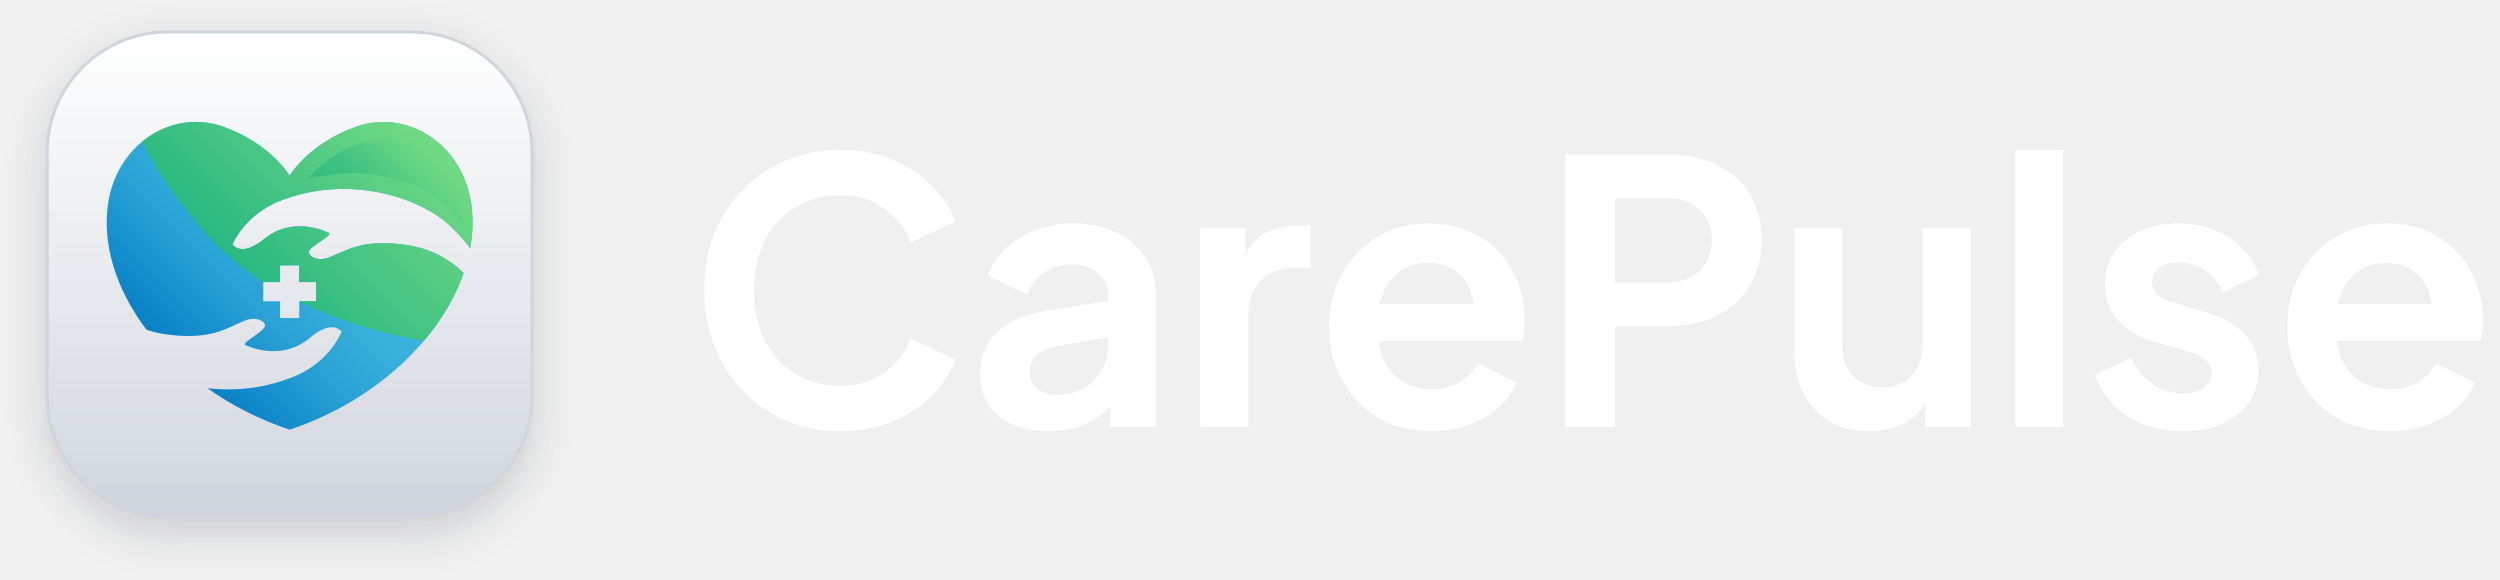
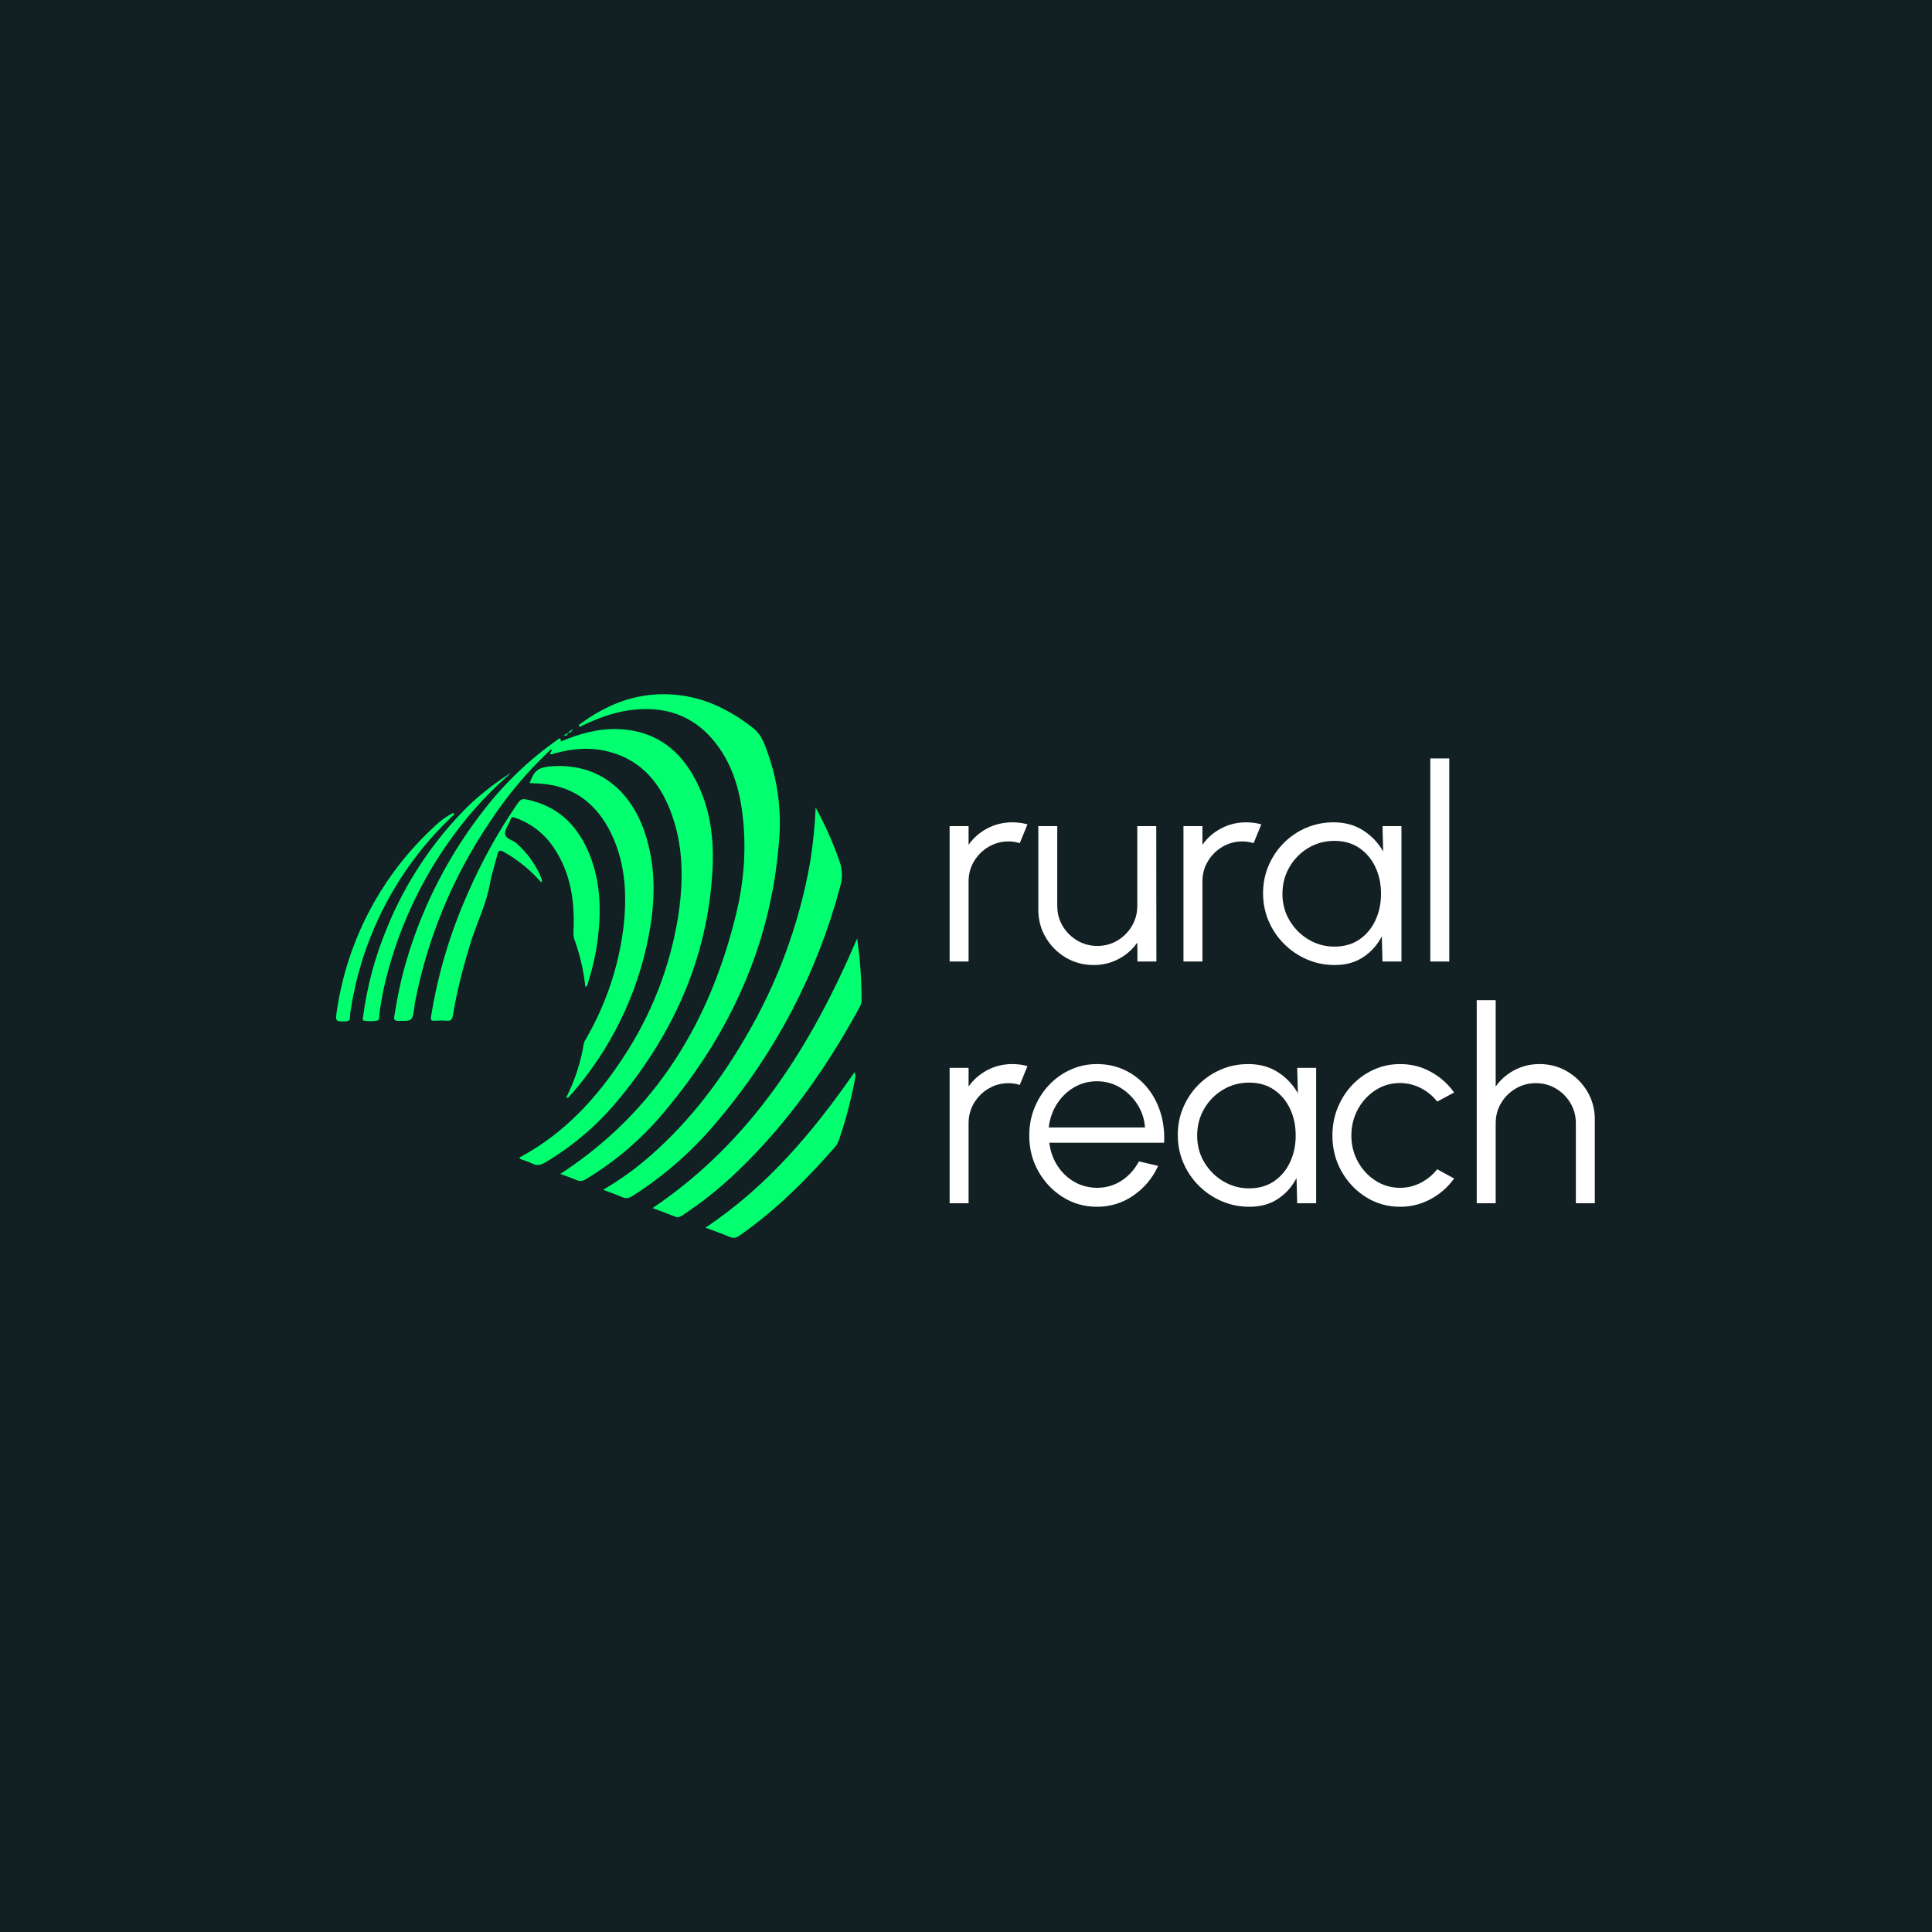
- <svg xmlns="http://www.w3.org/2000/svg" width="164" height="38" viewBox="0 0 164 38" fill="none">
-   <g filter="url(#filter0_dd_4155_249)">
-     <rect x="3.1" y="2.1" width="31.8" height="31.8" rx="7.9" fill="white" />
-     <rect x="3.1" y="2.1" width="31.8" height="31.8" rx="7.9" fill="url(#paint0_linear_4155_249)" />
-     <rect x="3.1" y="2.1" width="31.8" height="31.8" rx="7.9" stroke="#D0D5DD" stroke-width="0.2" />
-     <path d="M18.355 13.183C22.71 11.45 27.474 12.818 29.637 14.913C30.106 15.367 30.504 15.828 30.845 16.285C31.039 15.211 31.055 14.14 30.868 13.105C30.185 9.326 26.619 7.186 23.423 8.291C20.241 9.392 19 11.532 19 11.532C19 11.532 17.759 9.392 14.578 8.291C11.381 7.186 7.816 9.327 7.133 13.105C6.628 15.894 7.584 18.939 9.61 21.63C10.037 21.773 10.485 21.881 10.959 21.943C13.798 22.316 14.818 21.557 16.018 21.049C16.814 20.711 17.413 21.094 17.384 21.363C17.339 21.779 15.769 22.489 16.106 22.639C17.435 23.228 19.072 23.233 20.305 22.18C21.838 20.871 22.411 21.766 22.411 21.766C22.411 21.766 21.65 23.708 19.358 24.672C17.446 25.476 15.442 25.674 13.611 25.468C15.19 26.585 17.003 27.52 19 28.188C24.71 26.278 28.928 22.187 30.415 17.91C29.407 16.916 28.172 16.299 26.699 16.076C23.867 15.647 22.832 16.386 21.623 16.871C20.82 17.193 20.229 16.798 20.263 16.53C20.316 16.115 21.9 15.435 21.566 15.279C20.249 14.663 18.613 14.626 17.358 15.655C15.8 16.933 15.245 16.027 15.245 16.027C15.245 16.027 16.044 14.101 18.355 13.183ZM17.271 18.505H18.371V17.405H19.63V18.505H20.73V19.764H19.63V20.864H18.371V19.764H17.271V18.505Z" fill="url(#paint1_linear_4155_249)" />
-     <path d="M17.271 18.505H18.371V17.405H19.63V18.505H20.73V19.764H19.638C21.26 20.583 24.238 21.803 27.818 22.345C28.996 20.952 29.881 19.443 30.414 17.91C29.407 16.916 28.171 16.3 26.699 16.076C23.867 15.647 22.832 16.386 21.623 16.871C20.82 17.193 20.228 16.798 20.263 16.53C20.316 16.115 21.9 15.435 21.566 15.279C20.249 14.663 18.612 14.626 17.358 15.655C15.8 16.933 15.244 16.027 15.244 16.027C15.244 16.027 16.044 14.101 18.354 13.182C22.71 11.45 27.474 12.818 29.637 14.913C30.106 15.367 30.504 15.827 30.845 16.285C31.039 15.21 31.055 14.14 30.868 13.105C30.184 9.326 26.619 7.185 23.423 8.291C20.241 9.392 19 11.532 19 11.532C19 11.532 17.759 9.392 14.577 8.291C12.752 7.659 10.807 8.088 9.346 9.275C10.032 10.744 10.836 12.117 13.125 14.877C14.987 17.122 17.271 18.505 17.271 18.505Z" fill="url(#paint2_linear_4155_249)" />
-     <path opacity="0.31" d="M27.277 9.649C24.271 8.139 21.169 10.489 20.185 11.73C21.882 11.372 23.367 11.189 25.246 11.584C28.025 12.168 29.065 13.171 30.306 14.654C30.087 11.907 28.352 10.19 27.277 9.649Z" fill="url(#paint3_linear_4155_249)" />
-   </g>
-   <path d="M55.128 28.288C53.848 28.288 52.664 28.056 51.576 27.592C50.504 27.128 49.56 26.48 48.744 25.648C47.944 24.816 47.32 23.84 46.872 22.72C46.424 21.6 46.2 20.376 46.2 19.048C46.2 17.72 46.416 16.496 46.848 15.376C47.296 14.24 47.92 13.264 48.72 12.448C49.536 11.616 50.488 10.976 51.576 10.528C52.664 10.064 53.848 9.832 55.128 9.832C56.408 9.832 57.552 10.048 58.56 10.48C59.584 10.912 60.448 11.488 61.152 12.208C61.856 12.912 62.36 13.688 62.664 14.536L59.736 15.904C59.4 15.008 58.832 14.272 58.032 13.696C57.232 13.104 56.264 12.808 55.128 12.808C54.008 12.808 53.016 13.072 52.152 13.6C51.304 14.128 50.64 14.856 50.16 15.784C49.696 16.712 49.464 17.8 49.464 19.048C49.464 20.296 49.696 21.392 50.16 22.336C50.64 23.264 51.304 23.992 52.152 24.52C53.016 25.048 54.008 25.312 55.128 25.312C56.264 25.312 57.232 25.024 58.032 24.448C58.832 23.856 59.4 23.112 59.736 22.216L62.664 23.584C62.36 24.432 61.856 25.216 61.152 25.936C60.448 26.64 59.584 27.208 58.56 27.64C57.552 28.072 56.408 28.288 55.128 28.288ZM68.776 28.288C67.864 28.288 67.072 28.136 66.4 27.832C65.728 27.528 65.208 27.096 64.84 26.536C64.472 25.96 64.288 25.296 64.288 24.544C64.288 23.824 64.448 23.184 64.768 22.624C65.088 22.048 65.584 21.568 66.256 21.184C66.928 20.8 67.776 20.528 68.8 20.368L73.072 19.672V22.072L69.4 22.696C68.776 22.808 68.312 23.008 68.008 23.296C67.704 23.584 67.552 23.96 67.552 24.424C67.552 24.872 67.72 25.232 68.056 25.504C68.408 25.76 68.84 25.888 69.352 25.888C70.008 25.888 70.584 25.752 71.08 25.48C71.592 25.192 71.984 24.8 72.256 24.304C72.544 23.808 72.688 23.264 72.688 22.672V19.312C72.688 18.752 72.464 18.288 72.016 17.92C71.584 17.536 71.008 17.344 70.288 17.344C69.616 17.344 69.016 17.528 68.488 17.896C67.976 18.248 67.6 18.72 67.36 19.312L64.792 18.064C65.048 17.376 65.448 16.784 65.992 16.288C66.552 15.776 67.208 15.376 67.96 15.088C68.712 14.8 69.528 14.656 70.408 14.656C71.48 14.656 72.424 14.856 73.24 15.256C74.056 15.64 74.688 16.184 75.136 16.888C75.6 17.576 75.832 18.384 75.832 19.312V28H72.856V25.768L73.528 25.72C73.192 26.28 72.792 26.752 72.328 27.136C71.864 27.504 71.336 27.792 70.744 28C70.152 28.192 69.496 28.288 68.776 28.288ZM78.737 28V14.944H81.689V17.848L81.449 17.416C81.753 16.44 82.225 15.76 82.865 15.376C83.521 14.992 84.305 14.8 85.217 14.8H85.985V17.584H84.857C83.961 17.584 83.241 17.864 82.697 18.424C82.153 18.968 81.881 19.736 81.881 20.728V28H78.737ZM93.906 28.288C92.562 28.288 91.386 27.984 90.378 27.376C89.37 26.768 88.586 25.944 88.026 24.904C87.466 23.864 87.186 22.712 87.186 21.448C87.186 20.136 87.466 18.976 88.026 17.968C88.602 16.944 89.378 16.136 90.354 15.544C91.346 14.952 92.45 14.656 93.666 14.656C94.69 14.656 95.586 14.824 96.354 15.16C97.138 15.496 97.802 15.96 98.346 16.552C98.89 17.144 99.306 17.824 99.594 18.592C99.882 19.344 100.026 20.16 100.026 21.04C100.026 21.264 100.01 21.496 99.978 21.736C99.962 21.976 99.922 22.184 99.858 22.36H89.778V19.96H98.082L96.594 21.088C96.738 20.352 96.698 19.696 96.474 19.12C96.266 18.544 95.914 18.088 95.418 17.752C94.938 17.416 94.354 17.248 93.666 17.248C93.01 17.248 92.426 17.416 91.914 17.752C91.402 18.072 91.01 18.552 90.738 19.192C90.482 19.816 90.386 20.576 90.45 21.472C90.386 22.272 90.49 22.984 90.762 23.608C91.05 24.216 91.466 24.688 92.01 25.024C92.57 25.36 93.21 25.528 93.93 25.528C94.65 25.528 95.258 25.376 95.754 25.072C96.266 24.768 96.666 24.36 96.954 23.848L99.498 25.096C99.242 25.72 98.842 26.272 98.298 26.752C97.754 27.232 97.106 27.608 96.354 27.88C95.618 28.152 94.802 28.288 93.906 28.288ZM102.673 28V10.12H109.345C110.561 10.12 111.633 10.344 112.561 10.792C113.505 11.224 114.241 11.864 114.769 12.712C115.297 13.544 115.561 14.56 115.561 15.76C115.561 16.944 115.289 17.96 114.745 18.808C114.217 19.64 113.489 20.28 112.561 20.728C111.633 21.176 110.561 21.4 109.345 21.4H105.937V28H102.673ZM105.937 18.52H109.393C109.985 18.52 110.497 18.408 110.929 18.184C111.361 17.944 111.697 17.616 111.937 17.2C112.177 16.784 112.297 16.304 112.297 15.76C112.297 15.2 112.177 14.72 111.937 14.32C111.697 13.904 111.361 13.584 110.929 13.36C110.497 13.12 109.985 13 109.393 13H105.937V18.52ZM122.628 28.288C121.62 28.288 120.74 28.064 119.988 27.616C119.252 27.168 118.684 26.544 118.284 25.744C117.9 24.944 117.708 24.008 117.708 22.936V14.944H120.852V22.672C120.852 23.216 120.956 23.696 121.164 24.112C121.388 24.512 121.7 24.832 122.1 25.072C122.516 25.296 122.98 25.408 123.492 25.408C124.004 25.408 124.46 25.296 124.86 25.072C125.26 24.832 125.572 24.504 125.796 24.088C126.02 23.672 126.132 23.176 126.132 22.6V14.944H129.276V28H126.3V25.432L126.564 25.888C126.26 26.688 125.756 27.288 125.052 27.688C124.364 28.088 123.556 28.288 122.628 28.288ZM132.198 28V9.832H135.342V28H132.198ZM143.213 28.288C141.821 28.288 140.605 27.96 139.565 27.304C138.541 26.632 137.837 25.728 137.453 24.592L139.805 23.464C140.141 24.2 140.605 24.776 141.197 25.192C141.805 25.608 142.477 25.816 143.213 25.816C143.789 25.816 144.245 25.688 144.581 25.432C144.917 25.176 145.085 24.84 145.085 24.424C145.085 24.168 145.013 23.96 144.869 23.8C144.741 23.624 144.557 23.48 144.317 23.368C144.093 23.24 143.845 23.136 143.573 23.056L141.437 22.456C140.333 22.136 139.493 21.648 138.917 20.992C138.357 20.336 138.077 19.56 138.077 18.664C138.077 17.864 138.277 17.168 138.677 16.576C139.093 15.968 139.661 15.496 140.381 15.16C141.117 14.824 141.957 14.656 142.901 14.656C144.133 14.656 145.221 14.952 146.165 15.544C147.109 16.136 147.781 16.968 148.181 18.04L145.781 19.168C145.557 18.576 145.181 18.104 144.653 17.752C144.125 17.4 143.533 17.224 142.877 17.224C142.349 17.224 141.933 17.344 141.629 17.584C141.325 17.824 141.173 18.136 141.173 18.52C141.173 18.76 141.237 18.968 141.365 19.144C141.493 19.32 141.669 19.464 141.893 19.576C142.133 19.688 142.405 19.792 142.709 19.888L144.797 20.512C145.869 20.832 146.693 21.312 147.269 21.952C147.861 22.592 148.157 23.376 148.157 24.304C148.157 25.088 147.949 25.784 147.533 26.392C147.117 26.984 146.541 27.448 145.805 27.784C145.069 28.12 144.205 28.288 143.213 28.288ZM156.765 28.288C155.421 28.288 154.245 27.984 153.237 27.376C152.229 26.768 151.445 25.944 150.885 24.904C150.325 23.864 150.045 22.712 150.045 21.448C150.045 20.136 150.325 18.976 150.885 17.968C151.461 16.944 152.237 16.136 153.213 15.544C154.205 14.952 155.309 14.656 156.525 14.656C157.549 14.656 158.445 14.824 159.213 15.16C159.997 15.496 160.661 15.96 161.205 16.552C161.749 17.144 162.165 17.824 162.453 18.592C162.741 19.344 162.885 20.16 162.885 21.04C162.885 21.264 162.869 21.496 162.837 21.736C162.821 21.976 162.781 22.184 162.717 22.36H152.637V19.96H160.941L159.453 21.088C159.597 20.352 159.557 19.696 159.333 19.12C159.125 18.544 158.773 18.088 158.277 17.752C157.797 17.416 157.213 17.248 156.525 17.248C155.869 17.248 155.285 17.416 154.773 17.752C154.261 18.072 153.869 18.552 153.597 19.192C153.341 19.816 153.245 20.576 153.309 21.472C153.245 22.272 153.349 22.984 153.621 23.608C153.909 24.216 154.325 24.688 154.869 25.024C155.429 25.36 156.069 25.528 156.789 25.528C157.509 25.528 158.117 25.376 158.613 25.072C159.125 24.768 159.525 24.36 159.813 23.848L162.357 25.096C162.101 25.72 161.701 26.272 161.157 26.752C160.613 27.232 159.965 27.608 159.213 27.88C158.477 28.152 157.661 28.288 156.765 28.288Z" fill="white" />
-   <defs>
-     <filter id="filter0_dd_4155_249" x="0" y="0" width="38" height="38" filterUnits="userSpaceOnUse" color-interpolation-filters="sRGB">
-       <feFlood flood-opacity="0" result="BackgroundImageFix" />
-       <feColorMatrix in="SourceAlpha" type="matrix" values="0 0 0 0 0 0 0 0 0 0 0 0 0 0 0 0 0 0 127 0" result="hardAlpha" />
-       <feOffset dy="1" />
-       <feGaussianBlur stdDeviation="1" />
-       <feColorMatrix type="matrix" values="0 0 0 0 0.063 0 0 0 0 0.094 0 0 0 0 0.157 0 0 0 0.06 0" />
-       <feBlend mode="normal" in2="BackgroundImageFix" result="effect1_dropShadow_4155_249" />
-       <feColorMatrix in="SourceAlpha" type="matrix" values="0 0 0 0 0 0 0 0 0 0 0 0 0 0 0 0 0 0 127 0" result="hardAlpha" />
-       <feOffset dy="1" />
-       <feGaussianBlur stdDeviation="1.5" />
-       <feColorMatrix type="matrix" values="0 0 0 0 0.063 0 0 0 0 0.094 0 0 0 0 0.157 0 0 0 0.1 0" />
-       <feBlend mode="normal" in2="effect1_dropShadow_4155_249" result="effect2_dropShadow_4155_249" />
-       <feBlend mode="normal" in="SourceGraphic" in2="effect2_dropShadow_4155_249" result="shape" />
-     </filter>
-     <linearGradient id="paint0_linear_4155_249" x1="19" y1="2" x2="19" y2="34" gradientUnits="userSpaceOnUse">
-       <stop stop-color="white" />
-       <stop offset="1" stop-color="#D0D5DD" />
-     </linearGradient>
-     <linearGradient id="paint1_linear_4155_249" x1="10.199" y1="24.214" x2="27.835" y2="6.578" gradientUnits="userSpaceOnUse">
-       <stop stop-color="#0076C1" />
-       <stop offset="0.074" stop-color="#0B82C6" />
-       <stop offset="0.277" stop-color="#269ED3" />
-       <stop offset="0.455" stop-color="#36AFDA" />
-       <stop offset="0.587" stop-color="#3CB5DD" />
-     </linearGradient>
-     <linearGradient id="paint2_linear_4155_249" x1="10.139" y1="24.254" x2="27.827" y2="6.565" gradientUnits="userSpaceOnUse">
-       <stop stop-color="#00A482" />
-       <stop offset="1" stop-color="#79DD83" />
-     </linearGradient>
-     <linearGradient id="paint3_linear_4155_249" x1="24.861" y1="13.507" x2="28.529" y2="10.113" gradientUnits="userSpaceOnUse">
-       <stop stop-color="#00A482" />
-       <stop offset="1" stop-color="#79DD83" />
-     </linearGradient>
-   </defs>
+ <svg xmlns="http://www.w3.org/2000/svg" version="1.1" width="1500" height="1500" viewBox="0 0 1500 1500">
+   <rect width="1500" height="1500" x="0" y="0" id="background" stroke="transparent" fill="#122023" />
+   <svg xml:space="preserve" width="1000" height="1000" data-version="2" data-id="lg_x3NQ0xYSNLNEzVYXUc" viewBox="0 0 566 245" x="250" y="250">
+     <rect width="100%" height="100%" fill="transparent" />
+     <path fill="#fff" d="M275.805 120.534v-59.5h8.33v8.21q3.15-4.53 8.21-7.2 5.06-2.68 11.01-2.68 3.45 0 6.66.89l-3.39 8.27q-2.5-.77-4.88-.77-4.82 0-8.83 2.38-4.02 2.38-6.4 6.37-2.38 3.98-2.38 8.86v35.17Z" />
+     <rect width="34.21" height="61.17" x="-17.11" y="-30.59" fill="none" rx="0" ry="0" transform="translate(293.41 90.45)" />
+     <path fill="#fff" d="M314.775 97.745v-36.71h8.33v35.04q0 4.88 2.38 8.87 2.38 3.98 6.4 6.36 4.02 2.38 8.83 2.38 4.88 0 8.84-2.38t6.34-6.36q2.38-3.99 2.38-8.87v-35.04h8.33l.06 59.5h-8.33l-.06-8.33q-3.16 4.52-8.18 7.2-5.03 2.67-10.98 2.67-6.73 0-12.26-3.27-5.53-3.27-8.8-8.81-3.28-5.53-3.28-12.25" />
+     <rect width="51.89" height="61.04" x="-25.95" y="-30.52" fill="none" rx="0" ry="0" transform="translate(341.22 92.05)" />
+     <path fill="#fff" d="M378.565 120.534v-59.5h8.33v8.21q3.15-4.53 8.21-7.2 5.06-2.68 11.01-2.68 3.45 0 6.66.89l-3.39 8.27q-2.5-.77-4.88-.77-4.82 0-8.84 2.38-4.01 2.38-6.39 6.37-2.38 3.98-2.38 8.86v35.17Z" />
+     <rect width="34.21" height="61.17" x="-17.11" y="-30.59" fill="none" rx="0" ry="0" transform="translate(396.17 90.45)" />
+     <path fill="#fff" d="M466.025 61.034h8.33v59.5h-8.33l-.3-11.07q-2.91 5.65-8.15 9.13-5.23 3.48-12.49 3.48-6.55 0-12.26-2.47t-10.05-6.81q-4.35-4.34-6.79-10.05-2.44-5.72-2.44-12.26 0-6.43 2.41-12.08t6.67-9.94q4.25-4.28 9.87-6.69 5.63-2.41 12.05-2.41 7.44 0 12.97 3.54 5.54 3.54 8.81 9.25Zm-21.12 52.95q6.37 0 10.95-3.12 4.58-3.13 7.05-8.42 2.47-5.3 2.47-11.66 0-6.55-2.5-11.82-2.5-5.26-7.08-8.35-4.58-3.1-10.89-3.1-6.31 0-11.51 3.12-5.21 3.13-8.27 8.42-3.07 5.3-3.07 11.73 0 6.48 3.15 11.75 3.16 5.26 8.36 8.36 5.21 3.09 11.34 3.09" />
+     <rect width="60.81" height="62.71" x="-30.41" y="-31.36" fill="none" rx="0" ry="0" transform="translate(444.45 91.22)" />
+     <path fill="#fff" d="M487.035 120.535v-89.25h8.33v89.25Z" />
+     <rect width="8.33" height="89.25" x="-4.17" y="-44.63" fill="none" rx="0" ry="0" transform="translate(491.7 76.41)" />
+     <path fill="#fff" d="M275.805 226.765v-59.5h8.33v8.21q3.15-4.52 8.21-7.2 5.06-2.68 11.01-2.68 3.45 0 6.66.89l-3.39 8.27q-2.5-.77-4.88-.77-4.82 0-8.83 2.38-4.02 2.38-6.4 6.37-2.38 3.98-2.38 8.86v35.17Z" />
+     <rect width="34.21" height="61.17" x="-17.11" y="-30.59" fill="none" rx="0" ry="0" transform="translate(293.41 196.68)" />
+     <path fill="#fff" d="M340.545 228.304q-8.21 0-14.97-4.22-6.75-4.23-10.77-11.34-4.01-7.11-4.01-15.73 0-6.55 2.32-12.23 2.32-5.68 6.39-10 4.08-4.31 9.49-6.75 5.42-2.44 11.55-2.44 6.6 0 12.16 2.62 5.57 2.62 9.58 7.32 4.02 4.7 6.07 11 2.06 6.31 1.7 13.63h-50.46q.72 5.65 3.6 10.12 2.89 4.46 7.38 7.05 4.49 2.58 9.97 2.64 5.95 0 10.74-3.09t7.7-8.51l8.45 1.96q-3.57 7.92-10.77 12.95-7.2 5.02-16.12 5.02m-21.19-34.86h42.31q-.42-5.54-3.36-10.15-2.95-4.61-7.59-7.38-4.64-2.76-10.17-2.76-5.54 0-10.12 2.7-4.58 2.71-7.5 7.32-2.91 4.61-3.57 10.27" />
+     <rect width="59.44" height="62.71" x="-29.72" y="-31.36" fill="none" rx="0" ry="0" transform="translate(341.01 197.45)" />
+     <path fill="#fff" d="M428.545 167.264h8.33v59.5h-8.33l-.3-11.07q-2.92 5.65-8.15 9.13-5.24 3.48-12.5 3.48-6.54 0-12.25-2.47-5.72-2.46-10.06-6.81-4.34-4.34-6.78-10.05-2.44-5.72-2.44-12.26 0-6.43 2.41-12.08t6.66-9.94q4.26-4.28 9.88-6.69 5.62-2.41 12.05-2.41 7.43 0 12.97 3.54 5.53 3.54 8.8 9.25Zm-21.13 52.95q6.37 0 10.95-3.12 4.58-3.13 7.05-8.42 2.47-5.3 2.47-11.66 0-6.55-2.5-11.81-2.5-5.27-7.08-8.36-4.58-3.1-10.89-3.1-6.3 0-11.51 3.13-5.21 3.12-8.27 8.42-3.06 5.29-3.06 11.72 0 6.48 3.15 11.75 3.15 5.26 8.36 8.36 5.21 3.09 11.33 3.09" />
+     <rect width="60.81" height="62.71" x="-30.41" y="-31.36" fill="none" rx="0" ry="0" transform="translate(406.97 197.45)" />
+     <path fill="#fff" d="m490.065 211.824 7.44 4.05q-4.05 5.65-10.27 9.04-6.21 3.39-13.47 3.39-8.21 0-14.97-4.22-6.75-4.23-10.77-11.34-4.01-7.11-4.01-15.73 0-6.55 2.32-12.23 2.32-5.68 6.39-10 4.08-4.31 9.49-6.75 5.42-2.44 11.55-2.44 7.26 0 13.47 3.39 6.22 3.39 10.27 9.11l-7.44 3.98q-3.09-3.92-7.44-6.04-4.34-2.11-8.86-2.11-6.01 0-10.89 3.18-4.88 3.19-7.71 8.42-2.82 5.24-2.82 11.49 0 6.24 2.88 11.48 2.89 5.24 7.77 8.36 4.88 3.12 10.77 3.12 4.88 0 9.16-2.26t7.14-5.89" />
+     <rect width="53.49" height="62.71" x="-26.75" y="-31.36" fill="none" rx="0" ry="0" transform="translate(471.26 197.45)" />
+     <path fill="#fff" d="M559.325 189.934v36.83h-8.33v-35.17q0-4.88-2.38-8.86-2.38-3.99-6.37-6.37t-8.86-2.38q-4.82 0-8.84 2.38t-6.4 6.37q-2.38 3.98-2.38 8.86v35.17h-8.33v-89.25h8.33v37.96q3.16-4.52 8.21-7.2 5.06-2.68 11.01-2.68 6.73 0 12.26 3.27 5.53 3.28 8.81 8.81 3.27 5.53 3.27 12.26" />
+     <rect width="51.89" height="89.25" x="-25.95" y="-44.63" fill="none" rx="0" ry="0" transform="translate(533.88 182.64)" />
+     <path fill="#01ff70" fill-rule="evenodd" d="m107.413 21.2.126-.062.063-.032.094-.094.063-.063q0-.063.063-.095v-.126l.031-.031v-.095l.032-.063v-.126l.031-.062v-.19l.032-.157.126-.094-.095-.063v.157l-1.794 1.354zm.692-1.322c1.228.441 1.606-.692 2.204-1.417l.158-.126.157-.157zm42.19 166.87c28.746-34.129 46.755-73.013 50.44-117.91a91.307 91.307 0 0 0-4.598-39.2c-1.51-4.155-2.77-8.595-6.486-11.523q-6.234-5.038-13.444-8.69a56.673 56.673 0 0 0-32.87-5.95c-11.209 1.385-20.937 6.108-29.91 12.688l-.127.094c-.314.22-.566.441-.314.914.472.314.787 0 1.164-.22 6.675-3.15 13.539-5.826 20.875-6.833 15.239-2.11 28.18 1.952 37.876 14.326 8.124 10.327 11.178 22.511 12.28 35.263 1.165 13.223.063 26.353-3.023 39.23-11.492 47.857-35.263 87.434-77.39 114.92q-.063-.094 0 .032c2.393.913 4.817 1.731 7.147 2.708 1.417.598 2.519.44 3.873-.315a135.386 135.386 0 0 0 34.476-29.502" vector-effect="non-scaling-stroke" />
+     <path fill="#01ff70" fill-rule="evenodd" d="M130.913 180.45c23.677-28.809 38.317-61.396 40.616-98.958.944-15.018-.882-29.69-8.596-43.008-7.241-12.468-18.01-19.552-32.744-20.088-8.879-.314-17.128 2.047-25.188 5.447-.063-2.267-1.102-1.07-1.89-.503a147.98 147.98 0 0 0-31.736 30.32 198.355 198.355 0 0 0-33.847 65.08c-2.581 8.5-4.407 17.127-5.761 25.88-.22 1.511.126 1.952 1.7 1.983 6.234.095 6.234.158 7.116-5.982l.22-1.826a214.098 214.098 0 0 1 32.87-79.468 173.168 173.168 0 0 1 26.951-32.02c1.008.755-.692 1.29-.314 1.983q0 .063.094.158h.567l1.26-.378c7.839-2.173 15.742-2.834 23.676-.787 13.853 3.558 22.197 13.066 27.171 25.943 5.888 15.208 5.857 30.919 3.4 46.724a157.425 157.425 0 0 1-24.085 61.71c-11.713 17.947-25.944 33.375-45.087 43.702-.252.157-.63.315-.44.756l.44.251c1.732.63 3.527 1.165 5.164 1.984 2.015.976 3.59.63 5.541-.472a122.792 122.792 0 0 0 32.902-28.431m43.071 9.98a264.474 264.474 0 0 0 53.65-102.546 17.632 17.632 0 0 0-.251-11.46 154.277 154.277 0 0 0-10.453-23.551 210.95 210.95 0 0 1-2.298 23.298 229.84 229.84 0 0 1-28.715 77.989c-12.058 20.717-26.636 39.388-45.212 54.784a135.386 135.386 0 0 1-17.16 11.901c3.086 1.165 5.794 2.11 8.438 3.243 1.606.724 2.866.472 4.345-.44a160.574 160.574 0 0 0 37.656-33.218" vector-effect="non-scaling-stroke" />
+     <path fill="#01ff70" fill-rule="evenodd" d="M115.96 154.575c-.346.63-.755 1.228-.881 1.89a81.861 81.861 0 0 1-7.808 23.96c.535-.095.881-.064 1.039-.19q2.204-2.424 4.313-4.974a147.98 147.98 0 0 0 31.706-70.338c2.204-13.759 2.015-27.486-2.425-40.867-6.076-18.45-20.308-31.013-41.466-29.281-5.289.44-7.178 1.763-9.162 7.241l.19.095 1.322.094c16.75.158 28.147 8.438 34.917 23.393 5.919 13.13 6.36 27.046 4.628 41.057a129.088 129.088 0 0 1-16.372 47.92" vector-effect="non-scaling-stroke" />
+     <path fill="#01ff70" fill-rule="evenodd" d="M96.406 85.81q.19-.441.22-.756a3.149 3.149 0 0 0-.283-1.26 40.93 40.93 0 0 0-11.145-15.427c-1.637-1.322-4.629-1.794-4.754-3.935-.126-1.953 1.574-4 2.298-6.046.44-1.29.944-1.48 2.235-1.007q10.768 3.873 17.065 13.412c7.305 11.02 9.068 23.362 8.47 36.24-.063 1.448 0 2.77.503 4.093a88.158 88.158 0 0 1 4.723 20.654c1.102-.63 1.07-1.637 1.323-2.424a107.049 107.049 0 0 0 4.03-17.947c1.668-12.846 1.416-25.597-3.495-37.845-4.786-11.87-12.752-20.465-25.535-23.708-4.565-1.165-4.533-1.133-7.147 2.74a236.138 236.138 0 0 0-20.843 37.939A217.247 217.247 0 0 0 47.92 144.75c-.22 1.48 0 1.889 1.448 1.794a40.93 40.93 0 0 1 5.541 0c1.858.158 2.362-.692 2.613-2.361 1.764-10.83 4.566-21.41 7.777-31.863 2.645-8.627 6.801-16.718 8.438-25.692.787-4.407 2.236-8.626 3.275-12.971.472-1.921 1.07-2.33 2.96-1.26A62.97 62.97 0 0 1 96.405 85.81m138.755 24.558c-20.182 47.322-46.535 89.292-89.89 118.51 3.338 1.26 6.549 2.393 9.698 3.683 1.259.536 2.203.315 3.337-.44a170.019 170.019 0 0 0 24.243-19.364c22.04-21.095 39.294-45.684 53.808-72.352q.787-1.386.756-2.991a192.058 192.058 0 0 0-1.952-27.046m-66.654 127.137c3.873 1.448 7.336 2.613 10.705 4.061 1.7.724 2.897.346 4.313-.63 15.9-11.114 29.502-24.652 42.159-39.198.85-.976 1.26-2.11 1.637-3.275a182.613 182.613 0 0 0 6.8-25.88c.19-1.008.536-2.11-.125-3.4-18.198 26.29-38.443 50.25-65.489 68.322M83.12 37.543A122.792 122.792 0 0 0 64.827 51.65a160.574 160.574 0 0 0-36.334 54.28q-7.714 18.576-10.39 38.474c-.063.725-.535 1.984.315 2.11q2.897.472 5.73 0c1.323-.252.945-1.89 1.07-2.928.977-7.683 2.677-15.207 4.85-22.606q10.358-34.95 33.405-63.255 9.005-10.862 19.647-20.15" vector-effect="non-scaling-stroke" />
+     <path fill="#01ff70" fill-rule="evenodd" d="m58.189 55.773-.504-.567a31.485 31.485 0 0 0-8.092 5.825 136.96 136.96 0 0 0-43.008 80.76c-.756 5.163-.787 5.1 3.778 5.037 1.322-.063 1.889-.41 1.889-1.763q.126-2.267.567-4.44a147.98 147.98 0 0 1 37.97-77.453q3.621-3.778 7.4-7.43" vector-effect="non-scaling-stroke" />
+   </svg>
</svg>
